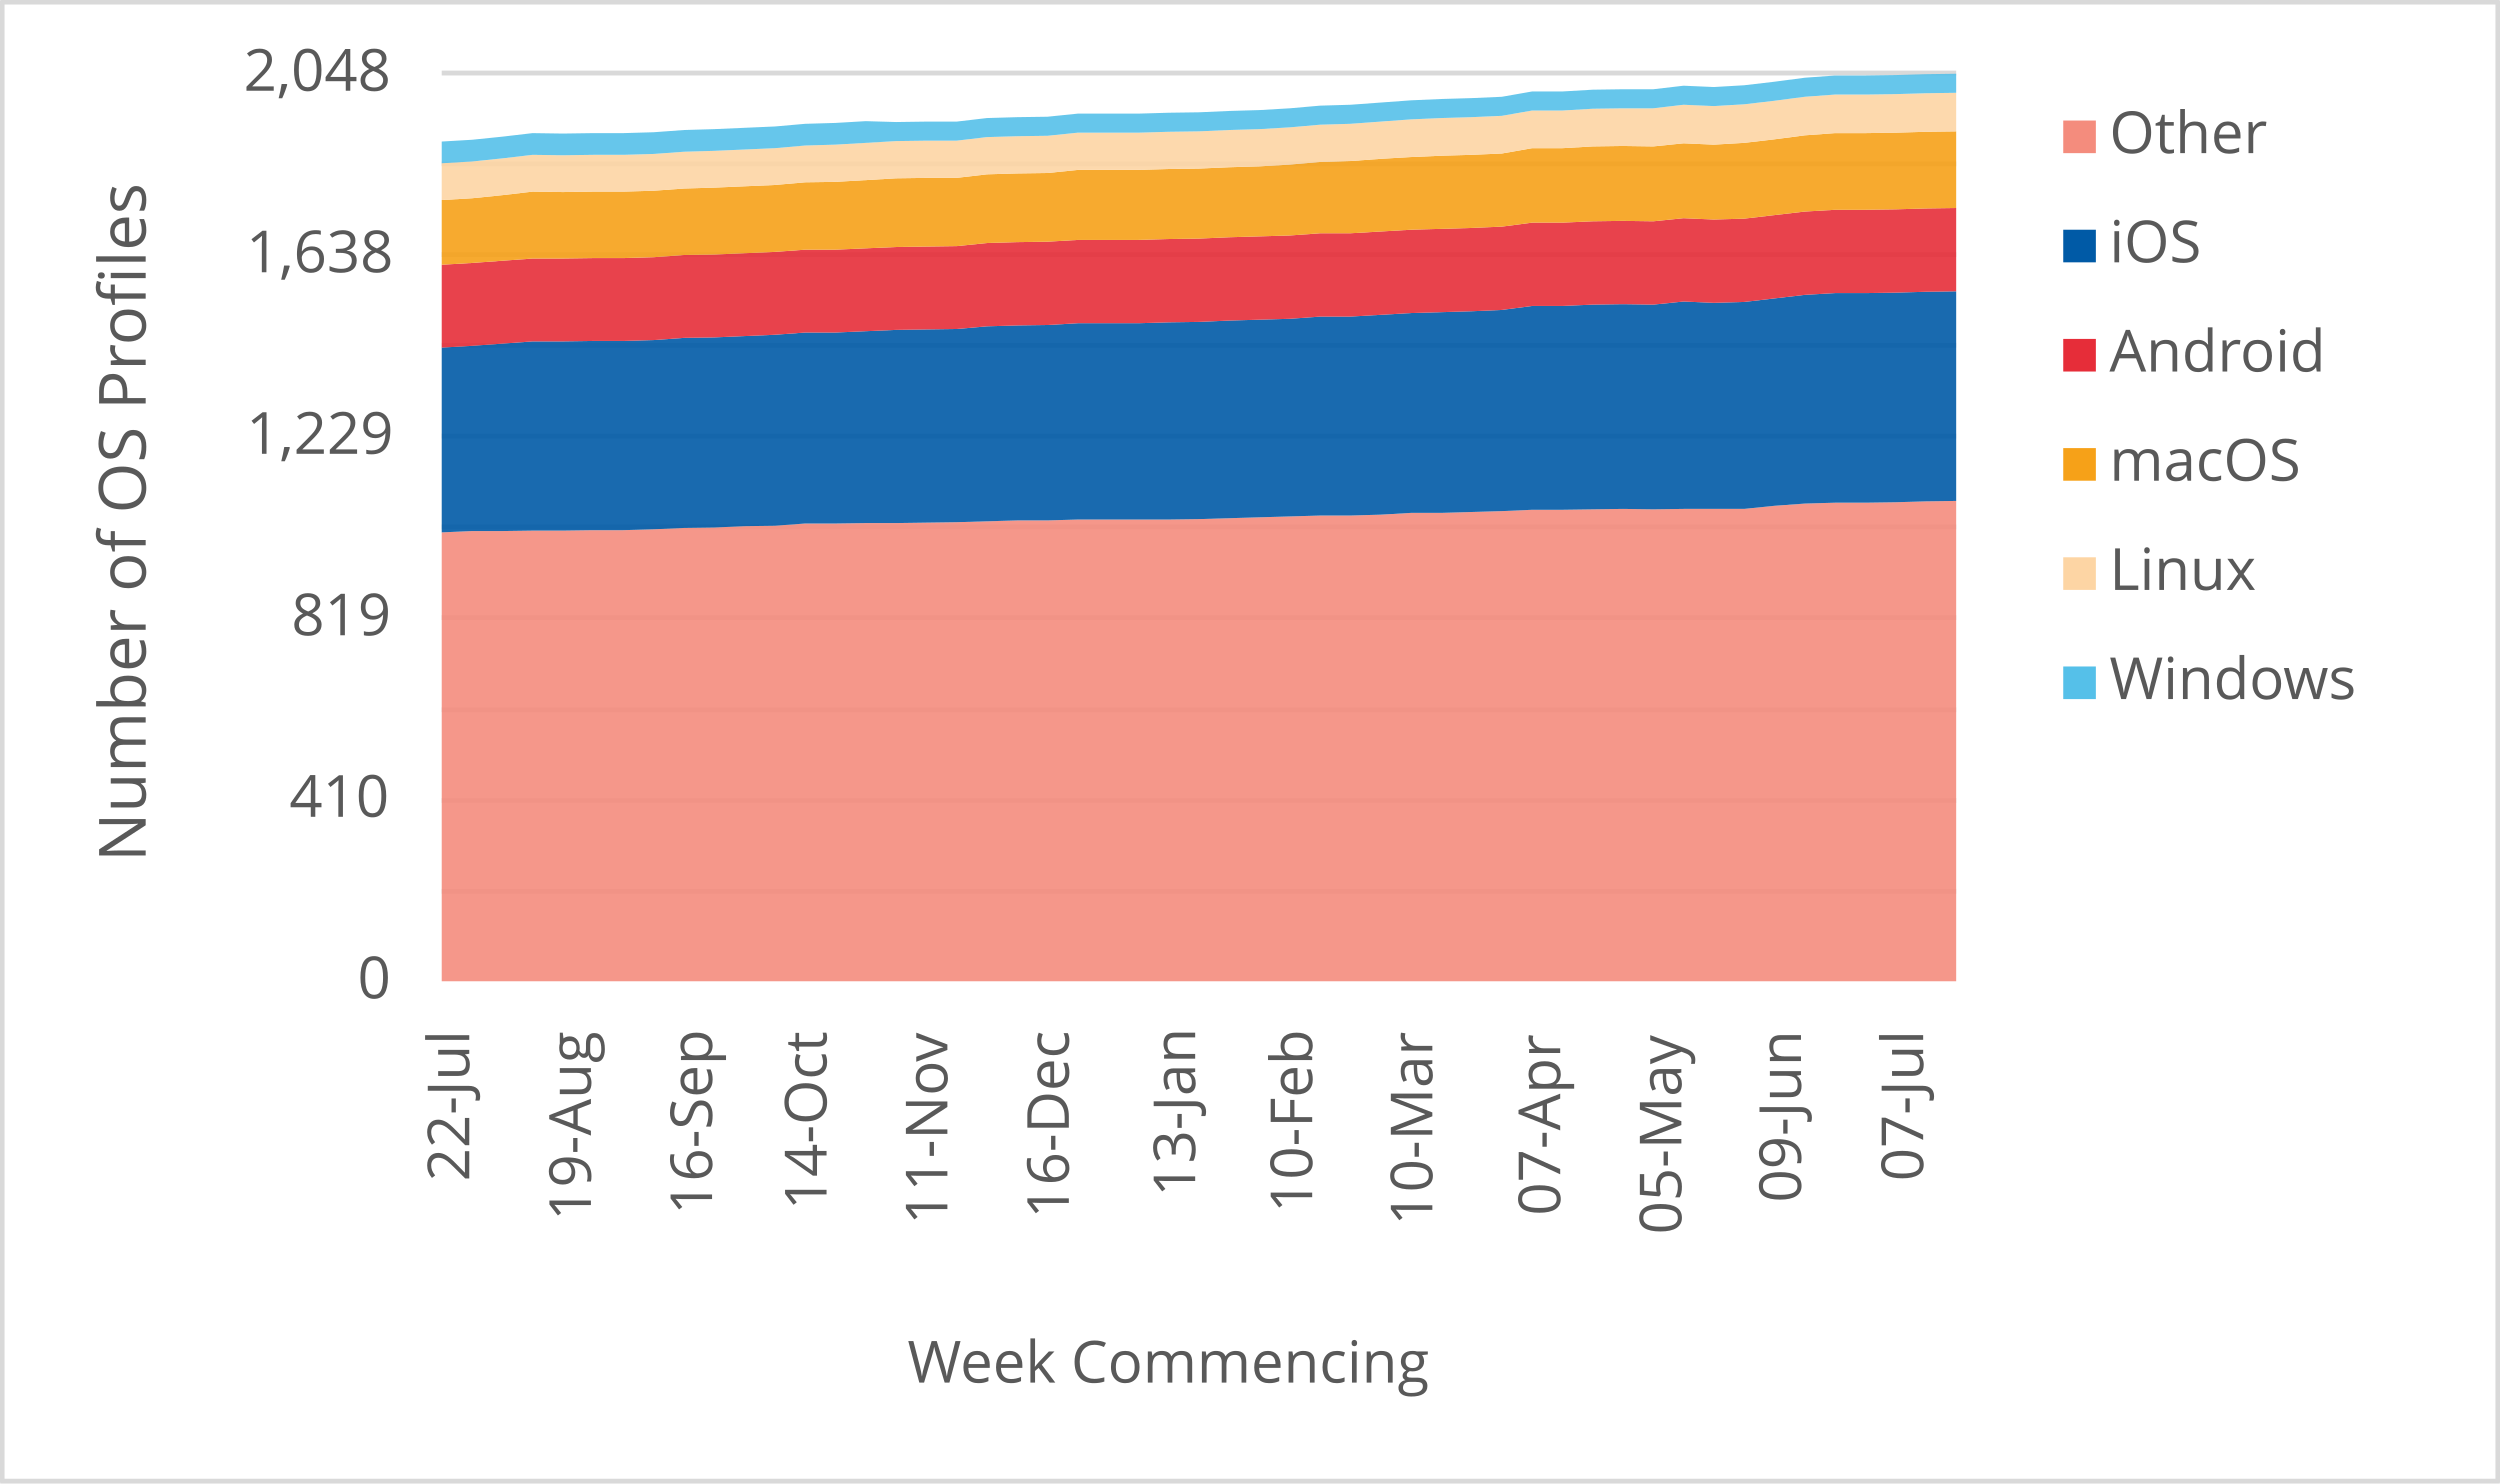
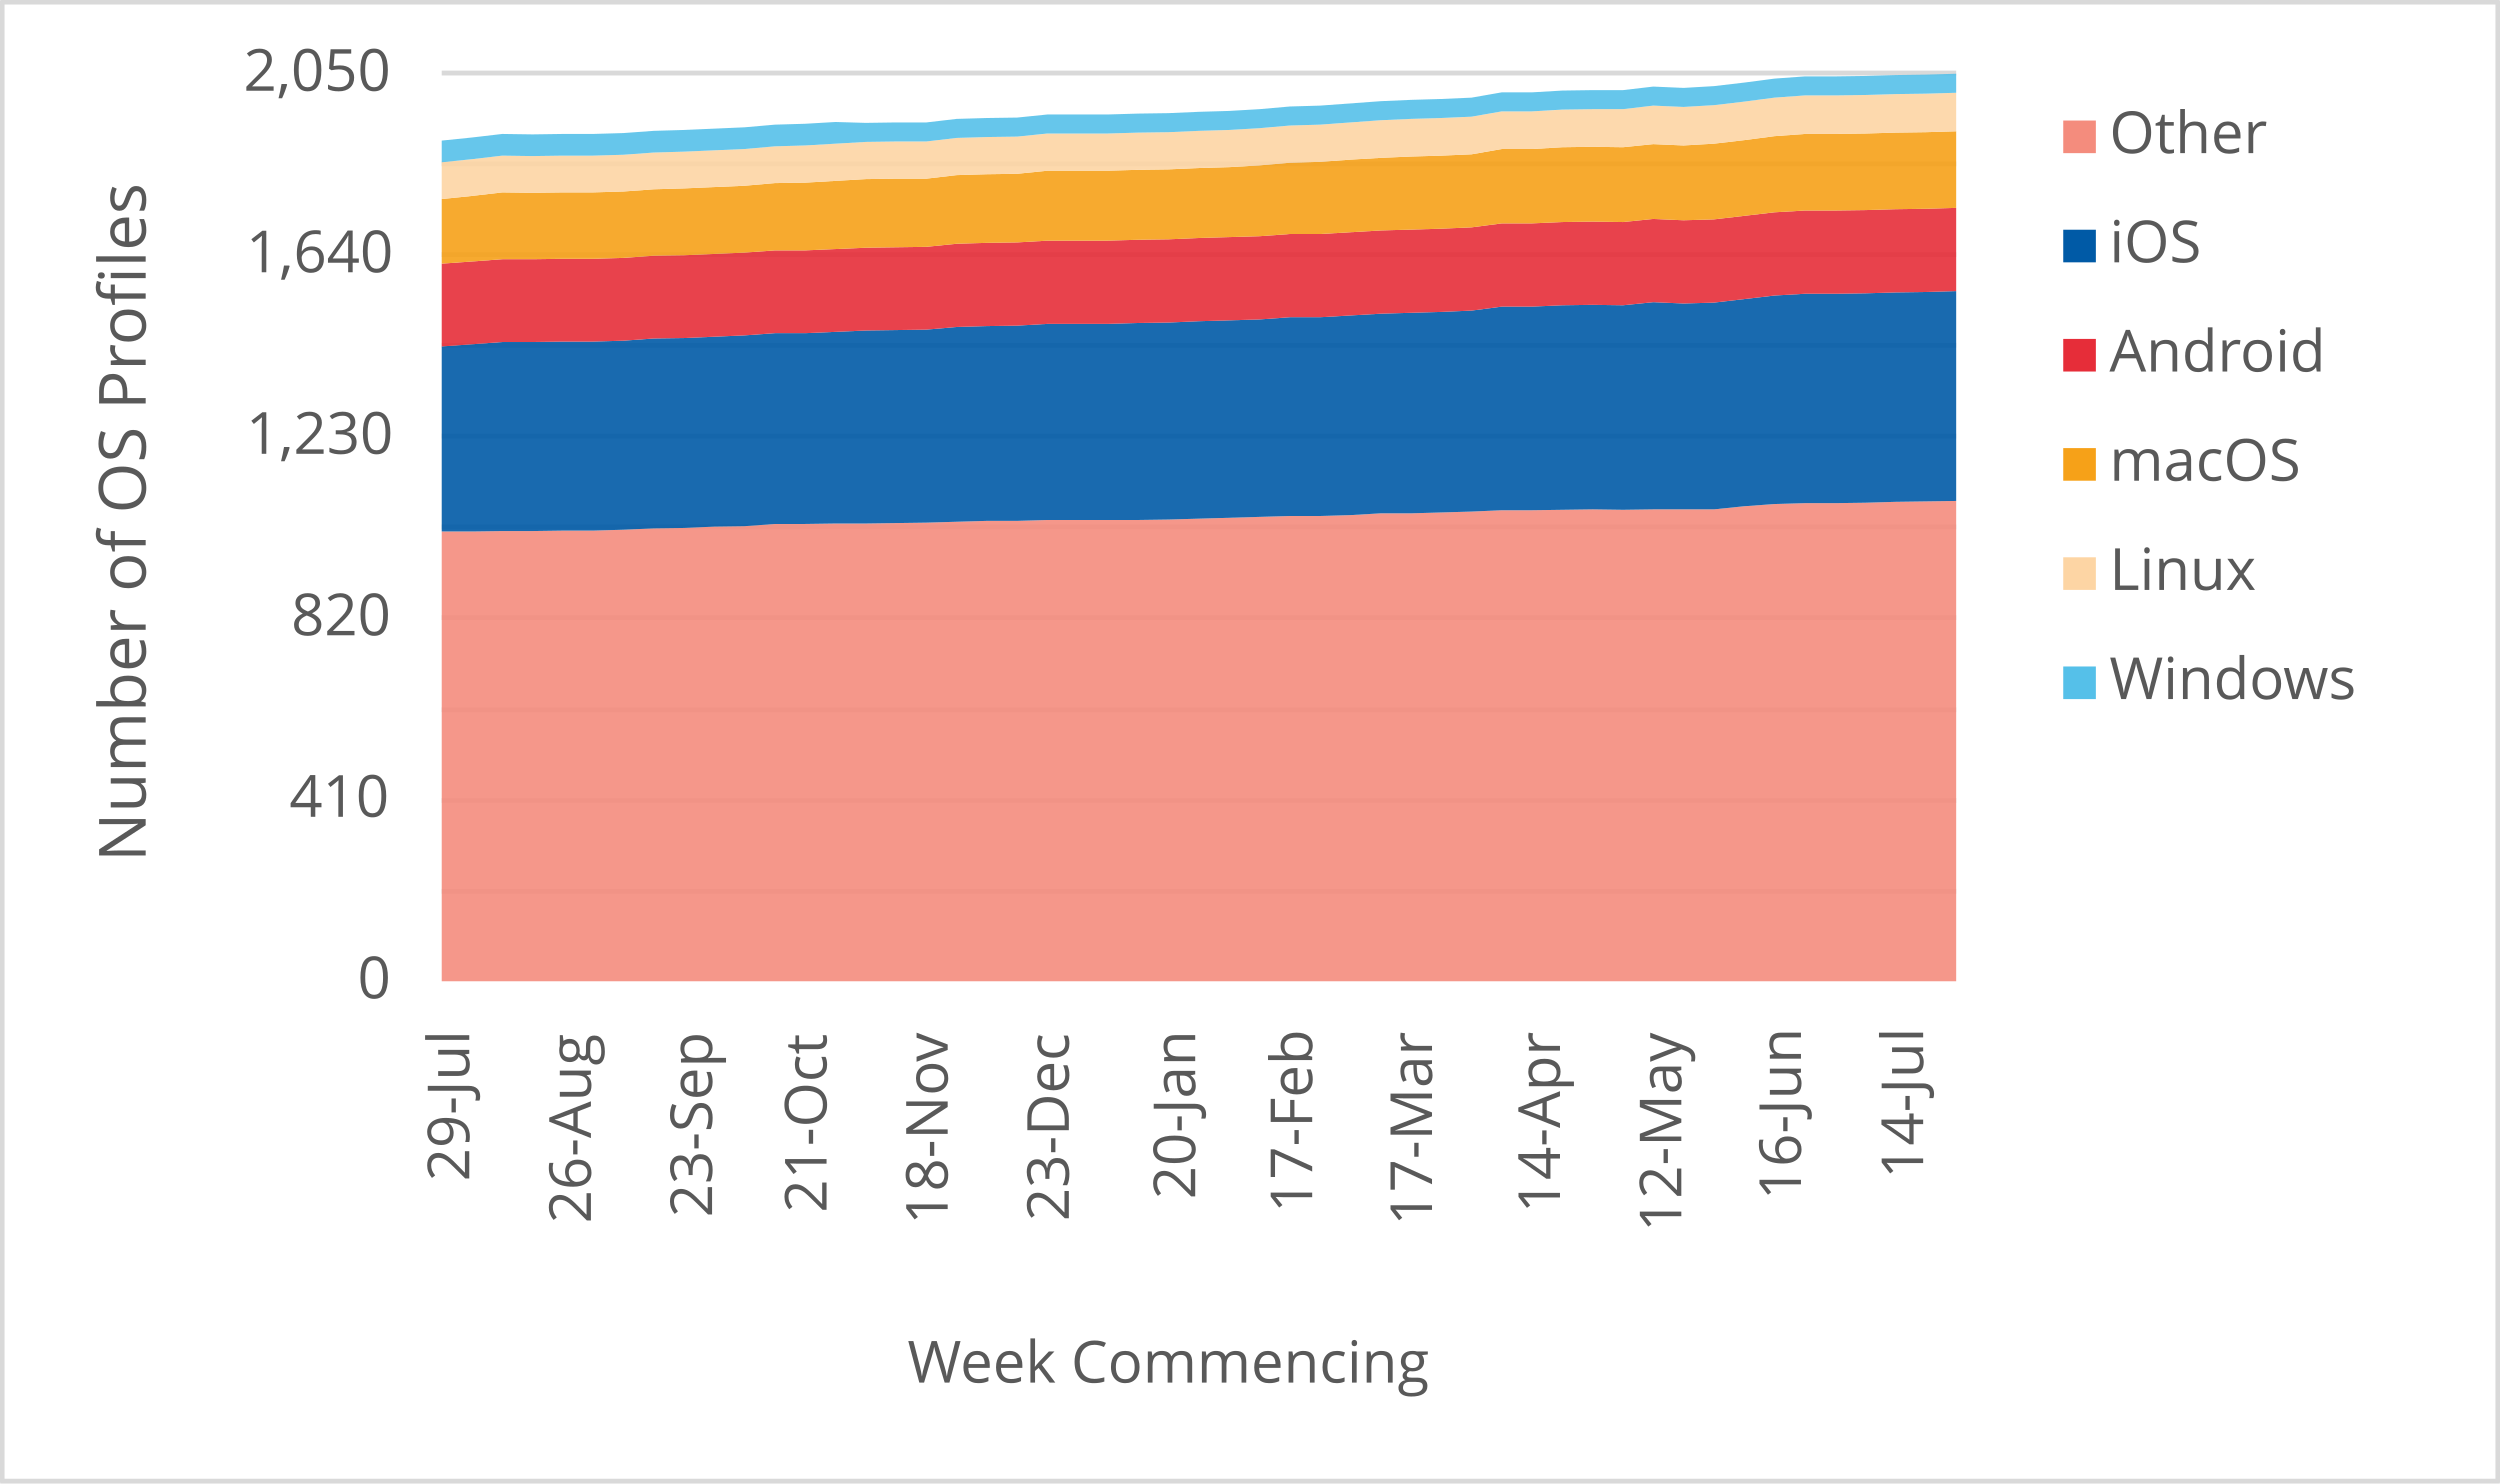
<svg xmlns="http://www.w3.org/2000/svg" width="1763" height="1046" xml:space="preserve" overflow="hidden">
  <defs>
    <clipPath id="clip0">
      <rect x="2917" y="346" width="1763" height="1046" />
    </clipPath>
  </defs>
  <g clip-path="url(#clip0)" transform="translate(-2917 -346)">
    <rect x="2918" y="347" width="1760" height="1043" fill="#FFFFFF" />
    <g>
      <path d="    M3228.5 974.532 4296.5 974.532    M3228.5 910.53 4296.5 910.53    M3228.5 846.528 4296.5 846.528    M3228.5 781.526 4296.5 781.526    M3228.5 717.524 4296.5 717.524    M3228.5 653.522 4296.5 653.522    M3228.5 589.52 4296.5 589.52    M3228.5 525.517 4296.5 525.517    M3228.5 461.515 4296.5 461.515    M3228.5 397.5 4296.5 397.5" stroke="#D9D9D9" stroke-width="3.438" stroke-linejoin="round" stroke-miterlimit="10" fill="none" />
    </g>
    <g>
      <path d="M 1038.5 4296.5 1038.5" stroke="#D9D9D9" stroke-width="3.438" stroke-linejoin="round" stroke-miterlimit="10" fill="none" fill-rule="evenodd" />
    </g>
    <g>
-       <text fill="#595959" font-family="Verdana,Open Sans,DejaVu Sans,sans-serif" font-weight="400" font-size="41" transform="matrix(6.12323e-17 -1 1 6.12323e-17 3247.929 1179.039)">22-Jul</text>
+       <text fill="#595959" font-family="Verdana,Open Sans,DejaVu Sans,sans-serif" font-weight="400" font-size="41" transform="matrix(6.12323e-17 -1 1 6.12323e-17 3247.929 1179.039)">29-Jul</text>
    </g>
    <g>
-       <text fill="#595959" font-family="Verdana,Open Sans,DejaVu Sans,sans-serif" font-weight="400" font-size="41" transform="matrix(6.12323e-17 -1 1 6.12323e-17 3333.709 1206.906)">19-Aug</text>
+       <text fill="#595959" font-family="Verdana,Open Sans,DejaVu Sans,sans-serif" font-weight="400" font-size="41" transform="matrix(6.12323e-17 -1 1 6.12323e-17 3333.709 1208.667)">26-Aug</text>
    </g>
    <g>
-       <text fill="#595959" font-family="Verdana,Open Sans,DejaVu Sans,sans-serif" font-weight="400" font-size="41" transform="matrix(6.12323e-17 -1 1 6.12323e-17 3419.149 1202.662)">16-Sep</text>
+       <text fill="#595959" font-family="Verdana,Open Sans,DejaVu Sans,sans-serif" font-weight="400" font-size="41" transform="matrix(6.12323e-17 -1 1 6.12323e-17 3419.149 1204.423)">23-Sep</text>
    </g>
    <g>
-       <text fill="#595959" font-family="Verdana,Open Sans,DejaVu Sans,sans-serif" font-weight="400" font-size="41" transform="matrix(6.12323e-17 -1 1 6.12323e-17 3499.885 1199.378)">14-Oct</text>
+       <text fill="#595959" font-family="Verdana,Open Sans,DejaVu Sans,sans-serif" font-weight="400" font-size="41" transform="matrix(6.12323e-17 -1 1 6.12323e-17 3499.885 1201.14)">21-Oct</text>
    </g>
    <g>
-       <text fill="#595959" font-family="Verdana,Open Sans,DejaVu Sans,sans-serif" font-weight="400" font-size="41" transform="matrix(6.12323e-17 -1 1 6.12323e-17 3585.094 1209.708)">11-Nov</text>
+       <text fill="#595959" font-family="Verdana,Open Sans,DejaVu Sans,sans-serif" font-weight="400" font-size="41" transform="matrix(6.12323e-17 -1 1 6.12323e-17 3585.305 1209.708)">18-Nov</text>
    </g>
    <g>
-       <text fill="#595959" font-family="Verdana,Open Sans,DejaVu Sans,sans-serif" font-weight="400" font-size="41" transform="matrix(6.12323e-17 -1 1 6.12323e-17 3670.745 1205.364)">16-Dec</text>
+       <text fill="#595959" font-family="Verdana,Open Sans,DejaVu Sans,sans-serif" font-weight="400" font-size="41" transform="matrix(6.12323e-17 -1 1 6.12323e-17 3670.745 1207.126)">23-Dec</text>
    </g>
    <g>
-       <text fill="#595959" font-family="Verdana,Open Sans,DejaVu Sans,sans-serif" font-weight="400" font-size="41" transform="matrix(6.12323e-17 -1 1 6.12323e-17 3759.838 1189.929)">13-Jan</text>
+       <text fill="#595959" font-family="Verdana,Open Sans,DejaVu Sans,sans-serif" font-weight="400" font-size="41" transform="matrix(6.12323e-17 -1 1 6.12323e-17 3759.858 1191.691)">20-Jan</text>
    </g>
    <g>
-       <text fill="#595959" font-family="Verdana,Open Sans,DejaVu Sans,sans-serif" font-weight="400" font-size="41" transform="matrix(6.12323e-17 -1 1 6.12323e-17 3842.355 1201.32)">10-Feb</text>
+       <text fill="#595959" font-family="Verdana,Open Sans,DejaVu Sans,sans-serif" font-weight="400" font-size="41" transform="matrix(6.12323e-17 -1 1 6.12323e-17 3842.355 1201.32)">17-Feb</text>
    </g>
    <g>
-       <text fill="#595959" font-family="Verdana,Open Sans,DejaVu Sans,sans-serif" font-weight="400" font-size="41" transform="matrix(6.12323e-17 -1 1 6.12323e-17 3927.085 1210.289)">10-Mar</text>
+       <text fill="#595959" font-family="Verdana,Open Sans,DejaVu Sans,sans-serif" font-weight="400" font-size="41" transform="matrix(6.12323e-17 -1 1 6.12323e-17 3926.854 1210.289)">17-Mar</text>
    </g>
    <g>
-       <text fill="#595959" font-family="Verdana,Open Sans,DejaVu Sans,sans-serif" font-weight="400" font-size="41" transform="matrix(6.12323e-17 -1 1 6.12323e-17 4017.249 1203.262)">07-Apr</text>
+       <text fill="#595959" font-family="Verdana,Open Sans,DejaVu Sans,sans-serif" font-weight="400" font-size="41" transform="matrix(6.12323e-17 -1 1 6.12323e-17 4017.099 1201.541)">14-Apr</text>
    </g>
    <g>
-       <text fill="#595959" font-family="Verdana,Open Sans,DejaVu Sans,sans-serif" font-weight="400" font-size="41" transform="matrix(6.12323e-17 -1 1 6.12323e-17 4102.689 1216.475)">05-May</text>
+       <text fill="#595959" font-family="Verdana,Open Sans,DejaVu Sans,sans-serif" font-weight="400" font-size="41" transform="matrix(6.12323e-17 -1 1 6.12323e-17 4102.669 1214.753)">12-May</text>
    </g>
    <g>
-       <text fill="#595959" font-family="Verdana,Open Sans,DejaVu Sans,sans-serif" font-weight="400" font-size="41" transform="matrix(6.12323e-17 -1 1 6.12323e-17 4187.058 1194.013)">09-Jun</text>
+       <text fill="#595959" font-family="Verdana,Open Sans,DejaVu Sans,sans-serif" font-weight="400" font-size="41" transform="matrix(6.12323e-17 -1 1 6.12323e-17 4187.038 1192.291)">16-Jun</text>
    </g>
    <g>
-       <text fill="#595959" font-family="Verdana,Open Sans,DejaVu Sans,sans-serif" font-weight="400" font-size="41" transform="matrix(6.12323e-17 -1 1 6.12323e-17 4273.209 1178.999)">07-Jul</text>
+       <text fill="#595959" font-family="Verdana,Open Sans,DejaVu Sans,sans-serif" font-weight="400" font-size="41" transform="matrix(6.12323e-17 -1 1 6.12323e-17 4273.209 1177.277)">14-Jul</text>
    </g>
    <g>
      <text fill="#595959" font-family="Verdana,Open Sans,DejaVu Sans,sans-serif" font-weight="400" font-size="41" transform="matrix(1 0 0 1 3169.141 1050)">0</text>
    </g>
    <g>
      <text fill="#595959" font-family="Verdana,Open Sans,DejaVu Sans,sans-serif" font-weight="400" font-size="41" transform="matrix(1 0 0 1 3121.074 922)">410</text>
    </g>
    <g>
-       <text fill="#595959" font-family="Verdana,Open Sans,DejaVu Sans,sans-serif" font-weight="400" font-size="41" transform="matrix(1 0 0 1 3122.456 794)">819</text>
+       <text fill="#595959" font-family="Verdana,Open Sans,DejaVu Sans,sans-serif" font-weight="400" font-size="41" transform="matrix(1 0 0 1 3122.295 794)">820</text>
    </g>
    <g>
-       <text fill="#595959" font-family="Verdana,Open Sans,DejaVu Sans,sans-serif" font-weight="400" font-size="41" transform="matrix(1 0 0 1 3090.645 666)">1,229</text>
+       <text fill="#595959" font-family="Verdana,Open Sans,DejaVu Sans,sans-serif" font-weight="400" font-size="41" transform="matrix(1 0 0 1 3090.484 666)">1,230</text>
    </g>
    <g>
-       <text fill="#595959" font-family="Verdana,Open Sans,DejaVu Sans,sans-serif" font-weight="400" font-size="41" transform="matrix(1 0 0 1 3090.564 538)">1,638</text>
+       <text fill="#595959" font-family="Verdana,Open Sans,DejaVu Sans,sans-serif" font-weight="400" font-size="41" transform="matrix(1 0 0 1 3090.484 538)">1,640</text>
    </g>
    <g>
-       <text fill="#595959" font-family="Verdana,Open Sans,DejaVu Sans,sans-serif" font-weight="400" font-size="41" transform="matrix(1 0 0 1 3088.803 410)">2,048</text>
+       <text fill="#595959" font-family="Verdana,Open Sans,DejaVu Sans,sans-serif" font-weight="400" font-size="41" transform="matrix(1 0 0 1 3088.723 410)">2,050</text>
    </g>
    <g>
      <text fill="#595959" font-family="Verdana,Open Sans,DejaVu Sans,sans-serif" font-weight="400" font-size="41" transform="matrix(1 0 0 1 3556.971 1321)">Week Commencing</text>
    </g>
    <g>
      <text fill="#595959" font-family="Verdana,Open Sans,DejaVu Sans,sans-serif" font-weight="400" font-size="46" transform="matrix(6.12323e-17 -1 1 6.12323e-17 3019.73 953.792)">Number of OS Profiles</text>
    </g>
    <rect x="2918.5" y="347.5" width="1760" height="1043" stroke="#D9D9D9" stroke-width="3.438" stroke-linejoin="round" stroke-miterlimit="10" fill="none" />
    <g>
-       <path d="M3228.5 1038 3249.86 1038 3271.22 1038 3292.58 1038 3313.94 1038 3335.3 1038 3356.66 1038 3378.02 1038 3399.38 1038 3420.74 1038 3442.1 1038 3463.46 1038 3484.82 1038 3506.18 1038 3527.54 1038 3548.9 1038 3570.26 1038 3591.62 1038 3612.98 1038 3634.34 1038 3655.7 1038 3677.06 1038 3698.42 1038 3719.78 1038 3741.14 1038 3762.5 1038 3783.86 1038 3805.22 1038 3826.58 1038 3847.94 1038 3869.3 1038 3890.66 1038 3912.02 1038 3933.38 1038 3954.74 1038 3976.1 1038 3997.46 1038 4018.82 1038 4040.18 1038 4061.54 1038 4082.9 1038 4104.26 1038 4125.62 1038 4146.98 1038 4168.34 1038 4189.7 1038 4211.06 1038 4232.42 1038 4253.78 1038 4275.14 1038 4296.5 1038 4296.5 699.25 4275.14 699.562 4253.78 700.188 4232.42 700.5 4211.06 700.5 4189.7 701.125 4168.34 702.688 4146.98 704.875 4125.62 704.875 4104.26 704.875 4082.9 705.188 4061.54 704.875 4040.18 705.188 4018.82 705.5 3997.46 705.5 3976.1 706.438 3954.74 707.062 3933.38 707.688 3912.02 707.688 3890.66 708.938 3869.3 709.562 3847.94 709.562 3826.58 710.188 3805.22 710.812 3783.86 711.438 3762.5 712.062 3741.14 712.375 3719.78 712.375 3698.42 712.375 3677.06 712.375 3655.7 713 3634.34 713 3612.98 713.625 3591.62 714.25 3570.26 714.562 3548.9 714.875 3527.54 714.875 3506.18 715.188 3484.82 715.188 3463.46 716.75 3442.1 717.062 3420.74 718 3399.38 718.312 3378.02 719.25 3356.66 719.875 3335.3 719.875 3313.94 720.188 3292.58 720.188 3271.22 720.5 3249.86 720.5 3228.5 721.438 3228.5 1038Z" fill="#f48c7d" opacity="0.9" />
+       <path d="M3228.5 1038 3249.86 1038 3271.22 1038 3292.58 1038 3313.94 1038 3335.3 1038 3356.66 1038 3378.02 1038 3399.38 1038 3420.74 1038 3442.1 1038 3463.46 1038 3484.82 1038 3506.18 1038 3527.54 1038 3548.9 1038 3570.26 1038 3591.62 1038 3612.98 1038 3634.34 1038 3655.7 1038 3677.06 1038 3698.42 1038 3719.78 1038 3741.14 1038 3762.5 1038 3783.86 1038 3805.22 1038 3826.58 1038 3847.94 1038 3869.3 1038 3890.66 1038 3912.02 1038 3933.38 1038 3954.74 1038 3976.1 1038 3997.46 1038 4018.82 1038 4040.18 1038 4061.54 1038 4082.9 1038 4104.26 1038 4125.62 1038 4146.98 1038 4168.34 1038 4189.7 1038 4211.06 1038 4232.42 1038 4253.78 1038 4275.14 1038 4296.5 1038 4296.5 699.268 4275.14 699.58 4253.78 699.893 4232.42 700.517 4211.06 700.829 4189.7 700.829 4168.34 701.454 4146.98 703.015 4125.62 705.2 4104.26 705.2 4082.9 705.2 4061.54 705.512 4040.18 705.2 4018.82 705.512 3997.46 705.824 3976.1 705.824 3954.74 706.761 3933.38 707.385 3912.02 708.01 3890.66 708.01 3869.3 709.259 3847.94 709.883 3826.58 709.883 3805.22 710.507 3783.86 711.132 3762.5 711.756 3741.14 712.38 3719.78 712.693 3698.42 712.693 3677.06 712.693 3655.7 712.693 3634.34 713.317 3612.98 713.317 3591.62 713.941 3570.26 714.566 3548.9 714.878 3527.54 715.19 3506.18 715.19 3484.82 715.502 3463.46 715.502 3442.1 717.063 3420.74 717.376 3399.38 718.312 3378.02 718.624 3356.66 719.561 3335.3 720.185 3313.94 720.185 3292.58 720.498 3271.22 720.498 3249.86 720.81 3228.5 720.81 3228.5 1038Z" fill="#f48c7d" opacity="0.9" />
    </g>
    <g>
-       <path d="M3228.5 721.438 3249.86 720.5 3271.22 720.5 3292.58 720.188 3313.94 720.188 3335.3 719.875 3356.66 719.875 3378.02 719.25 3399.38 718.312 3420.74 718 3442.1 717.062 3463.46 716.75 3484.82 715.188 3506.18 715.188 3527.54 714.875 3548.9 714.875 3570.26 714.562 3591.62 714.25 3612.98 713.625 3634.34 713 3655.7 713 3677.06 712.375 3698.42 712.375 3719.78 712.375 3741.14 712.375 3762.5 712.062 3783.86 711.438 3805.22 710.812 3826.58 710.188 3847.94 709.562 3869.3 709.562 3890.66 708.938 3912.02 707.688 3933.38 707.688 3954.74 707.062 3976.1 706.438 3997.46 705.5 4018.82 705.5 4040.18 705.188 4061.54 704.875 4082.9 705.188 4104.26 704.875 4125.62 704.875 4146.98 704.875 4168.34 702.688 4189.7 701.125 4211.06 700.5 4232.42 700.5 4253.78 700.188 4275.14 699.562 4296.5 699.25 4296.5 551.438 4275.14 551.75 4253.78 552.375 4232.42 552.688 4211.06 552.688 4189.7 553.938 4168.34 556.438 4146.98 558.938 4125.62 559.562 4104.26 558.625 4082.9 560.812 4061.54 560.5 4040.18 560.812 4018.82 561.75 3997.46 561.75 3976.1 564.562 3954.74 565.5 3933.38 566.125 3912.02 566.75 3890.66 568 3869.3 569.25 3847.94 569.25 3826.58 570.812 3805.22 571.438 3783.86 572.062 3762.5 573 3741.14 573.312 3719.78 573.938 3698.42 573.938 3677.06 573.938 3655.7 575.188 3634.34 575.5 3612.98 576.125 3591.62 578 3570.26 578.312 3548.9 578.625 3527.54 579.562 3506.18 580.5 3484.82 580.5 3463.46 582.062 3442.1 583 3420.74 583.938 3399.38 584.25 3378.02 585.812 3356.66 586.438 3335.3 586.438 3313.94 586.75 3292.58 586.75 3271.22 588.312 3249.86 589.875 3228.5 591.125 3228.5 721.438Z" fill="#005aa6" opacity="0.9" />
+       <path d="M3228.5 720.81 3249.86 720.81 3271.22 720.498 3292.58 720.498 3313.94 720.185 3335.3 720.185 3356.66 719.561 3378.02 718.624 3399.38 718.312 3420.74 717.376 3442.1 717.063 3463.46 715.502 3484.82 715.502 3506.18 715.19 3527.54 715.19 3548.9 714.878 3570.26 714.566 3591.62 713.941 3612.98 713.317 3634.34 713.317 3655.7 712.693 3677.06 712.693 3698.42 712.693 3719.78 712.693 3741.14 712.38 3762.5 711.756 3783.86 711.132 3805.22 710.507 3826.58 709.883 3847.94 709.883 3869.3 709.259 3890.66 708.01 3912.02 708.01 3933.38 707.385 3954.74 706.761 3976.1 705.824 3997.46 705.824 4018.82 705.512 4040.18 705.2 4061.54 705.512 4082.9 705.2 4104.26 705.2 4125.62 705.2 4146.98 703.015 4168.34 701.454 4189.7 700.829 4211.06 700.829 4232.42 700.517 4253.78 699.893 4275.14 699.58 4296.5 699.268 4296.5 551.288 4275.14 551.912 4253.78 552.224 4232.42 552.849 4211.06 553.161 4189.7 553.161 4168.34 554.41 4146.98 556.907 4125.62 559.405 4104.26 560.029 4082.9 559.093 4061.54 561.278 4040.18 560.966 4018.82 561.278 3997.46 562.215 3976.1 562.215 3954.74 565.024 3933.38 565.961 3912.02 566.585 3890.66 567.21 3869.3 568.459 3847.94 569.707 3826.58 569.707 3805.22 571.268 3783.86 571.893 3762.5 572.517 3741.14 573.454 3719.78 573.766 3698.42 574.39 3677.06 574.39 3655.7 574.39 3634.34 575.639 3612.98 575.951 3591.62 576.576 3570.26 578.449 3548.9 578.761 3527.54 579.073 3506.18 580.01 3484.82 580.946 3463.46 580.946 3442.1 582.507 3420.74 583.444 3399.38 584.38 3378.02 584.693 3356.66 586.254 3335.3 586.878 3313.94 586.878 3292.58 587.19 3271.22 587.19 3249.86 588.751 3228.5 590.312 3228.5 720.81Z" fill="#005aa6" opacity="0.9" />
    </g>
    <g>
-       <path d="M3228.5 591.125 3249.86 589.875 3271.22 588.312 3292.58 586.75 3313.94 586.75 3335.3 586.438 3356.66 586.438 3378.02 585.812 3399.38 584.25 3420.74 583.938 3442.1 583 3463.46 582.062 3484.82 580.5 3506.18 580.5 3527.54 579.562 3548.9 578.625 3570.26 578.312 3591.62 578 3612.98 576.125 3634.34 575.5 3655.7 575.188 3677.06 573.938 3698.42 573.938 3719.78 573.938 3741.14 573.312 3762.5 573 3783.86 572.062 3805.22 571.438 3826.58 570.812 3847.94 569.25 3869.3 569.25 3890.66 568 3912.02 566.75 3933.38 566.125 3954.74 565.5 3976.1 564.562 3997.46 561.75 4018.82 561.75 4040.18 560.812 4061.54 560.5 4082.9 560.812 4104.26 558.625 4125.62 559.562 4146.98 558.938 4168.34 556.438 4189.7 553.938 4211.06 552.688 4232.42 552.688 4253.78 552.375 4275.14 551.75 4296.5 551.438 4296.5 492.688 4275.14 493 4253.78 493.625 4232.42 493.938 4211.06 493.938 4189.7 495.188 4168.34 497.688 4146.98 500.188 4125.62 500.812 4104.26 499.875 4082.9 502.062 4061.54 501.75 4040.18 502.062 4018.82 503 3997.46 503 3976.1 505.812 3954.74 506.75 3933.38 507.375 3912.02 508 3890.66 509.25 3869.3 510.5 3847.94 510.5 3826.58 512.062 3805.22 512.688 3783.86 513.312 3762.5 514.25 3741.14 514.562 3719.78 515.188 3698.42 515.188 3677.06 515.188 3655.7 516.438 3634.34 516.75 3612.98 517.375 3591.62 519.562 3570.26 519.875 3548.9 520.188 3527.54 521.125 3506.18 522.062 3484.82 522.062 3463.46 523.625 3442.1 524.562 3420.74 525.5 3399.38 525.812 3378.02 527.375 3356.66 528 3335.3 528 3313.94 528.312 3292.58 528.312 3271.22 529.875 3249.86 531.438 3228.5 532.688 3228.5 591.125Z" fill="#e62d39" opacity="0.9" />
+       <path d="M3228.5 590.312 3249.86 588.751 3271.22 587.19 3292.58 587.19 3313.94 586.878 3335.3 586.878 3356.66 586.254 3378.02 584.693 3399.38 584.38 3420.74 583.444 3442.1 582.507 3463.46 580.946 3484.82 580.946 3506.18 580.01 3527.54 579.073 3548.9 578.761 3570.26 578.449 3591.62 576.576 3612.98 575.951 3634.34 575.639 3655.7 574.39 3677.06 574.39 3698.42 574.39 3719.78 573.766 3741.14 573.454 3762.5 572.517 3783.86 571.893 3805.22 571.268 3826.58 569.707 3847.94 569.707 3869.3 568.459 3890.66 567.21 3912.02 566.585 3933.38 565.961 3954.74 565.024 3976.1 562.215 3997.46 562.215 4018.82 561.278 4040.18 560.966 4061.54 561.278 4082.9 559.093 4104.26 560.029 4125.62 559.405 4146.98 556.907 4168.34 554.41 4189.7 553.161 4211.06 553.161 4232.42 552.849 4253.78 552.224 4275.14 551.912 4296.5 551.288 4296.5 492.595 4275.14 493.22 4253.78 493.532 4232.42 494.156 4211.06 494.468 4189.7 494.468 4168.34 495.717 4146.98 498.215 4125.62 500.712 4104.26 501.337 4082.9 500.4 4061.54 502.585 4040.18 502.273 4018.82 502.585 3997.46 503.522 3976.1 503.522 3954.74 506.332 3933.38 507.268 3912.02 507.893 3890.66 508.517 3869.3 509.766 3847.94 511.015 3826.58 511.015 3805.22 512.576 3783.86 513.2 3762.5 513.824 3741.14 514.761 3719.78 515.073 3698.42 515.698 3677.06 515.698 3655.7 515.698 3634.34 516.946 3612.98 517.259 3591.62 517.883 3570.26 520.068 3548.9 520.38 3527.54 520.693 3506.18 521.629 3484.82 522.566 3463.46 522.566 3442.1 524.127 3420.74 525.063 3399.38 526 3378.02 526.312 3356.66 527.873 3335.3 528.498 3313.94 528.498 3292.58 528.81 3271.22 528.81 3249.86 530.371 3228.5 531.932 3228.5 590.312Z" fill="#e62d39" opacity="0.9" />
    </g>
    <g>
-       <path d="M3228.5 532.688 3249.86 531.438 3271.22 529.875 3292.58 528.312 3313.94 528.312 3335.3 528 3356.66 528 3378.02 527.375 3399.38 525.812 3420.74 525.5 3442.1 524.562 3463.46 523.625 3484.82 522.062 3506.18 522.062 3527.54 521.125 3548.9 520.188 3570.26 519.875 3591.62 519.562 3612.98 517.375 3634.34 516.75 3655.7 516.438 3677.06 515.188 3698.42 515.188 3719.78 515.188 3741.14 514.562 3762.5 514.25 3783.86 513.312 3805.22 512.688 3826.58 512.062 3847.94 510.5 3869.3 510.5 3890.66 509.25 3912.02 508 3933.38 507.375 3954.74 506.75 3976.1 505.812 3997.46 503 4018.82 503 4040.18 502.062 4061.54 501.75 4082.9 502.062 4104.26 499.875 4125.62 500.812 4146.98 500.188 4168.34 497.688 4189.7 495.188 4211.06 493.938 4232.42 493.938 4253.78 493.625 4275.14 493 4296.5 492.688 4296.5 438.625 4275.14 438.938 4253.78 439.562 4232.42 439.875 4211.06 439.875 4189.7 441.438 4168.34 444.25 4146.98 446.75 4125.62 448 4104.26 447.062 4082.9 449.25 4061.54 448.938 4040.18 449.25 4018.82 450.5 3997.46 450.5 3976.1 454.25 3954.74 455.188 3933.38 455.812 3912.02 456.75 3890.66 458 3869.3 459.562 3847.94 460.188 3826.58 462.062 3805.22 463.312 3783.86 463.938 3762.5 464.875 3741.14 465.188 3719.78 465.812 3698.42 465.812 3677.06 465.812 3655.7 468 3634.34 468.312 3612.98 468.938 3591.62 471.438 3570.26 471.438 3548.9 471.75 3527.54 473 3506.18 474.25 3484.82 474.562 3463.46 476.438 3442.1 477.375 3420.74 478.312 3399.38 478.938 3378.02 480.5 3356.66 481.125 3335.3 481.125 3313.94 481.438 3292.58 481.125 3271.22 483.625 3249.86 485.812 3228.5 487.062 3228.5 532.688Z" fill="#f6a118" opacity="0.9" />
+       <path d="M3228.5 531.932 3249.86 530.371 3271.22 528.81 3292.58 528.81 3313.94 528.498 3335.3 528.498 3356.66 527.873 3378.02 526.312 3399.38 526 3420.74 525.063 3442.1 524.127 3463.46 522.566 3484.82 522.566 3506.18 521.629 3527.54 520.693 3548.9 520.38 3570.26 520.068 3591.62 517.883 3612.98 517.259 3634.34 516.946 3655.7 515.698 3677.06 515.698 3698.42 515.698 3719.78 515.073 3741.14 514.761 3762.5 513.824 3783.86 513.2 3805.22 512.576 3826.58 511.015 3847.94 511.015 3869.3 509.766 3890.66 508.517 3912.02 507.893 3933.38 507.268 3954.74 506.332 3976.1 503.522 3997.46 503.522 4018.82 502.585 4040.18 502.273 4061.54 502.585 4082.9 500.4 4104.26 501.337 4125.62 500.712 4146.98 498.215 4168.34 495.717 4189.7 494.468 4211.06 494.468 4232.42 494.156 4253.78 493.532 4275.14 493.22 4296.5 492.595 4296.5 438.585 4275.14 439.21 4253.78 439.522 4232.42 440.146 4211.06 440.459 4189.7 440.459 4168.34 442.02 4146.98 444.829 4125.62 447.327 4104.26 448.576 4082.9 447.639 4061.54 449.824 4040.18 449.512 4018.82 449.824 3997.46 451.073 3976.1 451.073 3954.74 454.82 3933.38 455.756 3912.02 456.38 3890.66 457.317 3869.3 458.566 3847.94 460.127 3826.58 460.751 3805.22 462.624 3783.86 463.873 3762.5 464.498 3741.14 465.434 3719.78 465.746 3698.42 466.371 3677.06 466.371 3655.7 466.371 3634.34 468.556 3612.98 468.868 3591.62 469.493 3570.26 471.99 3548.9 471.99 3527.54 472.302 3506.18 473.551 3484.82 474.8 3463.46 475.112 3442.1 476.985 3420.74 477.922 3399.38 478.859 3378.02 479.483 3356.66 481.044 3335.3 481.668 3313.94 481.668 3292.58 481.98 3271.22 481.668 3249.86 484.166 3228.5 486.351 3228.5 531.932Z" fill="#f6a118" opacity="0.9" />
    </g>
    <g>
-       <path d="M3228.5 487.062 3249.86 485.812 3271.22 483.625 3292.58 481.125 3313.94 481.438 3335.3 481.125 3356.66 481.125 3378.02 480.5 3399.38 478.938 3420.74 478.312 3442.1 477.375 3463.46 476.438 3484.82 474.562 3506.18 474.25 3527.54 473 3548.9 471.75 3570.26 471.438 3591.62 471.438 3612.98 468.938 3634.34 468.312 3655.7 468 3677.06 465.812 3698.42 465.812 3719.78 465.812 3741.14 465.188 3762.5 464.875 3783.86 463.938 3805.22 463.312 3826.58 462.062 3847.94 460.188 3869.3 459.562 3890.66 458 3912.02 456.75 3933.38 455.812 3954.74 455.188 3976.1 454.25 3997.46 450.5 4018.82 450.5 4040.18 449.25 4061.54 448.938 4082.9 449.25 4104.26 447.062 4125.62 448 4146.98 446.75 4168.34 444.25 4189.7 441.438 4211.06 439.875 4232.42 439.875 4253.78 439.562 4275.14 438.938 4296.5 438.625 4296.5 411.438 4275.14 411.75 4253.78 412.375 4232.42 412.688 4211.06 412.688 4189.7 414.25 4168.34 417.062 4146.98 419.562 4125.62 420.812 4104.26 419.875 4082.9 422.375 4061.54 422.375 4040.18 422.688 4018.82 423.938 3997.46 423.938 3976.1 427.688 3954.74 428.625 3933.38 429.25 3912.02 430.188 3890.66 431.75 3869.3 433.312 3847.94 433.938 3826.58 435.812 3805.22 437.062 3783.86 437.688 3762.5 438.625 3741.14 438.938 3719.78 439.562 3698.42 439.562 3677.06 439.562 3655.7 441.75 3634.34 442.062 3612.98 442.688 3591.62 445.188 3570.26 445.188 3548.9 445.5 3527.54 446.75 3506.18 448 3484.82 448.625 3463.46 450.5 3442.1 451.438 3420.74 452.375 3399.38 453 3378.02 454.562 3356.66 455.188 3335.3 455.188 3313.94 455.5 3292.58 455.188 3271.22 457.688 3249.86 459.875 3228.5 461.125 3228.5 487.062Z" fill="#fdd5a4" opacity="0.9" />
+       <path d="M3228.5 486.351 3249.86 484.166 3271.22 481.668 3292.58 481.98 3313.94 481.668 3335.3 481.668 3356.66 481.044 3378.02 479.483 3399.38 478.859 3420.74 477.922 3442.1 476.985 3463.46 475.112 3484.82 474.8 3506.18 473.551 3527.54 472.302 3548.9 471.99 3570.26 471.99 3591.62 469.493 3612.98 468.868 3634.34 468.556 3655.7 466.371 3677.06 466.371 3698.42 466.371 3719.78 465.746 3741.14 465.434 3762.5 464.498 3783.86 463.873 3805.22 462.624 3826.58 460.751 3847.94 460.127 3869.3 458.566 3890.66 457.317 3912.02 456.38 3933.38 455.756 3954.74 454.82 3976.1 451.073 3997.46 451.073 4018.82 449.824 4040.18 449.512 4061.54 449.824 4082.9 447.639 4104.26 448.576 4125.62 447.327 4146.98 444.829 4168.34 442.02 4189.7 440.459 4211.06 440.459 4232.42 440.146 4253.78 439.522 4275.14 439.21 4296.5 438.585 4296.5 411.424 4275.14 412.049 4253.78 412.361 4232.42 412.985 4211.06 413.298 4189.7 413.298 4168.34 414.859 4146.98 417.668 4125.62 420.166 4104.26 421.415 4082.9 420.478 4061.54 422.976 4040.18 422.976 4018.82 423.288 3997.46 424.537 3976.1 424.537 3954.74 428.283 3933.38 429.22 3912.02 429.844 3890.66 430.78 3869.3 432.341 3847.94 433.902 3826.58 434.527 3805.22 436.4 3783.86 437.649 3762.5 438.273 3741.14 439.21 3719.78 439.522 3698.42 440.146 3677.06 440.146 3655.7 440.146 3634.34 442.332 3612.98 442.644 3591.62 443.268 3570.26 445.766 3548.9 445.766 3527.54 446.078 3506.18 447.327 3484.82 448.576 3463.46 449.2 3442.1 451.073 3420.74 452.01 3399.38 452.946 3378.02 453.571 3356.66 455.132 3335.3 455.756 3313.94 455.756 3292.58 456.068 3271.22 455.756 3249.86 458.254 3228.5 460.439 3228.5 486.351Z" fill="#fdd5a4" opacity="0.9" />
    </g>
    <g>
-       <path d="M3228.5 461.125 3249.86 459.875 3271.22 457.688 3292.58 455.188 3313.94 455.5 3335.3 455.188 3356.66 455.188 3378.02 454.562 3399.38 453 3420.74 452.375 3442.1 451.438 3463.46 450.5 3484.82 448.625 3506.18 448 3527.54 446.75 3548.9 445.5 3570.26 445.188 3591.62 445.188 3612.98 442.688 3634.34 442.062 3655.7 441.75 3677.06 439.562 3698.42 439.562 3719.78 439.562 3741.14 438.938 3762.5 438.625 3783.86 437.688 3805.22 437.062 3826.58 435.812 3847.94 433.938 3869.3 433.312 3890.66 431.75 3912.02 430.188 3933.38 429.25 3954.74 428.625 3976.1 427.688 3997.46 423.938 4018.82 423.938 4040.18 422.688 4061.54 422.375 4082.9 422.375 4104.26 419.875 4125.62 420.812 4146.98 419.562 4168.34 417.062 4189.7 414.25 4211.06 412.688 4232.42 412.688 4253.78 412.375 4275.14 411.75 4296.5 411.438 4296.5 398 4275.14 398.312 4253.78 398.938 4232.42 399.25 4211.06 399.25 4189.7 400.812 4168.34 403.625 4146.98 406.125 4125.62 407.375 4104.26 406.438 4082.9 408.938 4061.54 408.938 4040.18 409.25 4018.82 410.5 3997.46 410.5 3976.1 414.25 3954.74 415.188 3933.38 415.812 3912.02 416.75 3890.66 418.312 3869.3 419.875 3847.94 420.5 3826.58 422.375 3805.22 423.625 3783.86 424.25 3762.5 425.188 3741.14 425.5 3719.78 426.125 3698.42 426.125 3677.06 426.125 3655.7 428.312 3634.34 428.625 3612.98 429.25 3591.62 431.75 3570.26 431.75 3548.9 432.062 3527.54 431.438 3506.18 432.688 3484.82 433.312 3463.46 435.188 3442.1 436.125 3420.74 437.062 3399.38 437.688 3378.02 439.25 3356.66 439.875 3335.3 439.875 3313.94 440.188 3292.58 439.875 3271.22 442.375 3249.86 444.562 3228.5 445.812 3228.5 461.125Z" fill="#55c0e9" opacity="0.9" />
+       <path d="M3228.5 460.439 3249.86 458.254 3271.22 455.756 3292.58 456.068 3313.94 455.756 3335.3 455.756 3356.66 455.132 3378.02 453.571 3399.38 452.946 3420.74 452.01 3442.1 451.073 3463.46 449.2 3484.82 448.576 3506.18 447.327 3527.54 446.078 3548.9 445.766 3570.26 445.766 3591.62 443.268 3612.98 442.644 3634.34 442.332 3655.7 440.146 3677.06 440.146 3698.42 440.146 3719.78 439.522 3741.14 439.21 3762.5 438.273 3783.86 437.649 3805.22 436.4 3826.58 434.527 3847.94 433.902 3869.3 432.341 3890.66 430.78 3912.02 429.844 3933.38 429.22 3954.74 428.283 3976.1 424.537 3997.46 424.537 4018.82 423.288 4040.18 422.976 4061.54 422.976 4082.9 420.478 4104.26 421.415 4125.62 420.166 4146.98 417.668 4168.34 414.859 4189.7 413.298 4211.06 413.298 4232.42 412.985 4253.78 412.361 4275.14 412.049 4296.5 411.424 4296.5 398 4275.14 398.624 4253.78 398.937 4232.42 399.561 4211.06 399.873 4189.7 399.873 4168.34 401.434 4146.98 404.244 4125.62 406.741 4104.26 407.99 4082.9 407.054 4061.54 409.551 4040.18 409.551 4018.82 409.863 3997.46 411.112 3976.1 411.112 3954.74 414.859 3933.38 415.795 3912.02 416.42 3890.66 417.356 3869.3 418.917 3847.94 420.478 3826.58 421.102 3805.22 422.976 3783.86 424.224 3762.5 424.849 3741.14 425.785 3719.78 426.098 3698.42 426.722 3677.06 426.722 3655.7 426.722 3634.34 428.907 3612.98 429.22 3591.62 429.844 3570.26 432.341 3548.9 432.341 3527.54 432.654 3506.18 432.029 3484.82 433.278 3463.46 433.902 3442.1 435.776 3420.74 436.712 3399.38 437.649 3378.02 438.273 3356.66 439.834 3335.3 440.459 3313.94 440.459 3292.58 440.771 3271.22 440.459 3249.86 442.956 3228.5 445.141 3228.5 460.439Z" fill="#55c0e9" opacity="0.9" />
    </g>
    <g>
      <rect x="4372" y="431" width="23" height="23" fill="#f48c7d" />
    </g>
    <g>
      <text fill="#595959" font-family="Verdana,Open Sans,DejaVu Sans,sans-serif" font-weight="400" font-size="41" transform="matrix(1 0 0 1 4404.56 454)">Other</text>
    </g>
    <g>
      <rect x="4372" y="508" width="23" height="23" fill="#005aa6" />
    </g>
    <g>
      <text fill="#595959" font-family="Verdana,Open Sans,DejaVu Sans,sans-serif" font-weight="400" font-size="41" transform="matrix(1 0 0 1 4404.56 531)">iOS</text>
    </g>
    <g>
      <rect x="4372" y="585" width="23" height="23" fill="#e62d39" />
    </g>
    <g>
      <text fill="#595959" font-family="Verdana,Open Sans,DejaVu Sans,sans-serif" font-weight="400" font-size="41" transform="matrix(1 0 0 1 4404.56 608)">Android</text>
    </g>
    <g>
      <rect x="4372" y="662" width="23" height="23" fill="#f6a118" />
    </g>
    <g>
      <text fill="#595959" font-family="Verdana,Open Sans,DejaVu Sans,sans-serif" font-weight="400" font-size="41" transform="matrix(1 0 0 1 4404.56 685)">macOS</text>
    </g>
    <g>
      <rect x="4372" y="739" width="23" height="23" fill="#fdd5a4" />
    </g>
    <g>
      <text fill="#595959" font-family="Verdana,Open Sans,DejaVu Sans,sans-serif" font-weight="400" font-size="41" transform="matrix(1 0 0 1 4404.56 762)">Linux</text>
    </g>
    <g>
      <rect x="4372" y="816" width="23" height="23" fill="#55c0e9" />
    </g>
    <g>
      <text fill="#595959" font-family="Verdana,Open Sans,DejaVu Sans,sans-serif" font-weight="400" font-size="41" transform="matrix(1 0 0 1 4404.56 839)">Windows</text>
    </g>
  </g>
</svg>
